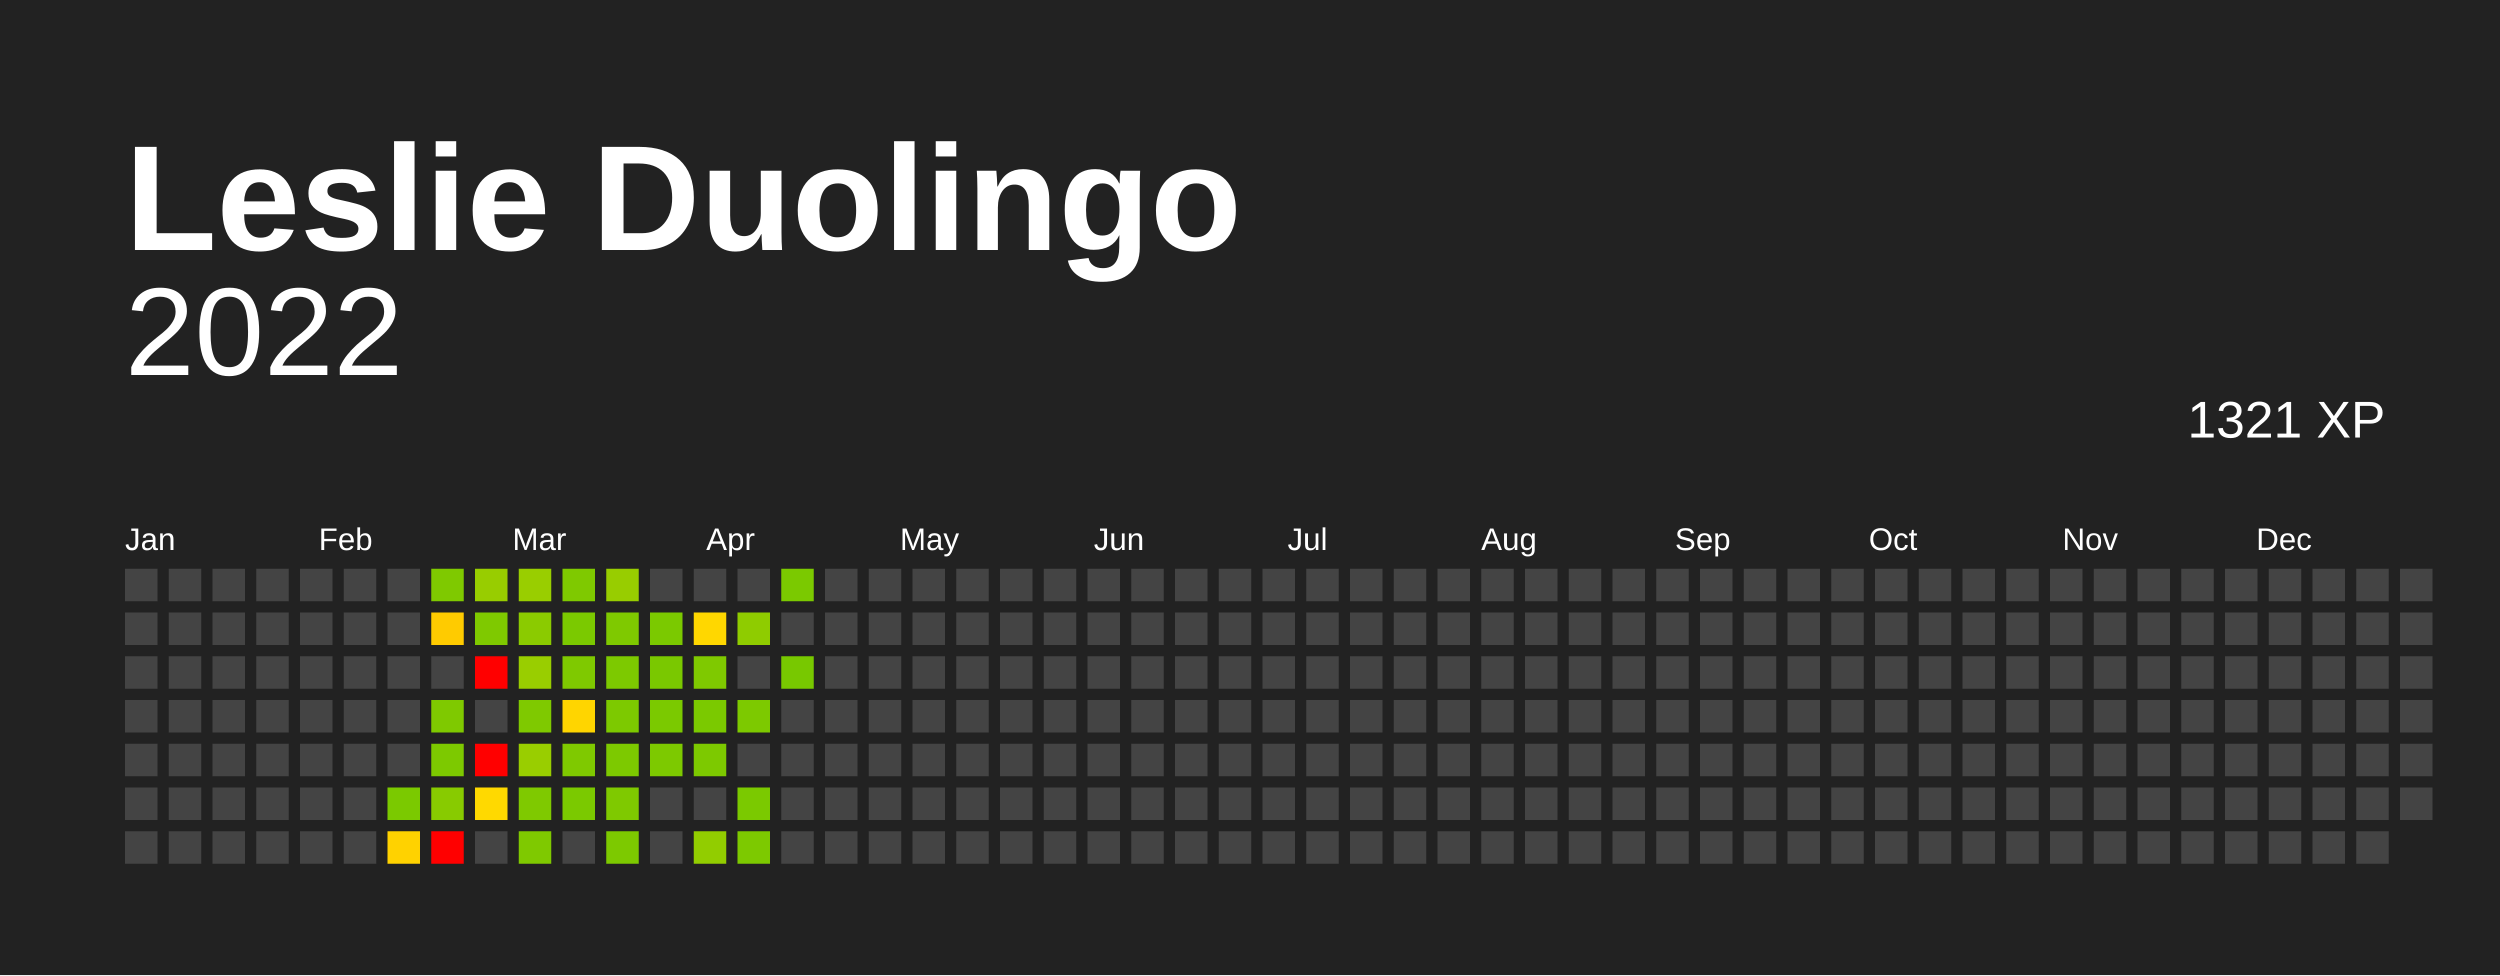
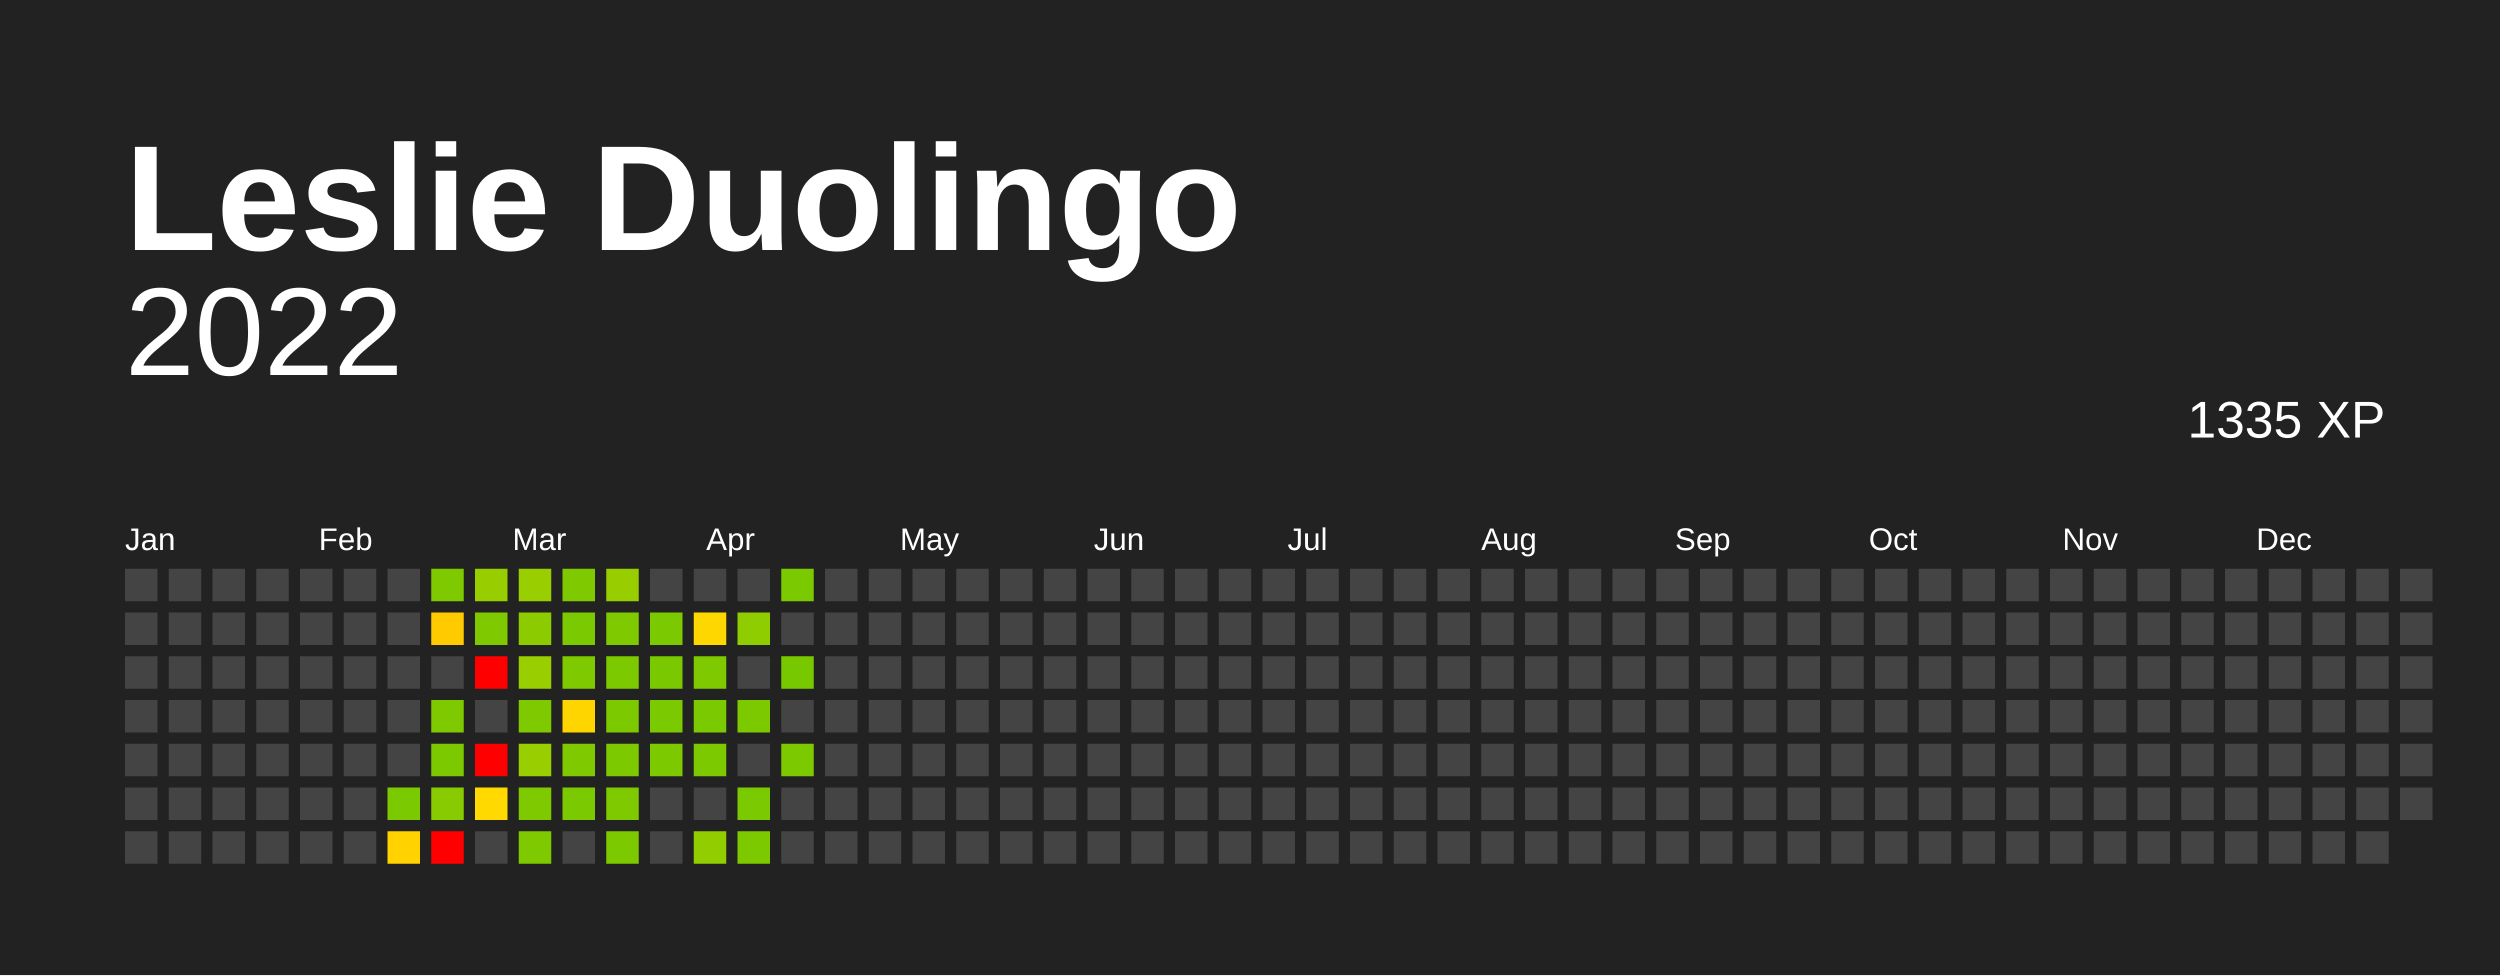
<svg xmlns="http://www.w3.org/2000/svg" baseProfile="full" height="78mm" version="1.1" viewBox="0,0,200,78" width="200mm">
  <defs />
  <rect fill="#222222" height="78" width="200" x="0" y="0" />
  <text fill="#FFFFFF" style="font-size:12px; font-family:Arial; font-weight:bold;" x="10" y="20">Leslie Duolingo</text>
  <text alignment-baseline="hanging" fill="#FFFFFF" style="font-size:10.0px; font-family:Arial;" x="10" y="30">2022</text>
-   <text alignment-baseline="hanging" fill="#FFFFFF" style="font-size:4.125px; font-family:Arial;" x="175" y="35">1321 XP</text>
+   <text alignment-baseline="hanging" fill="#FFFFFF" style="font-size:4.125px; font-family:Arial;" x="175" y="35">1335 XP</text>
  <text fill="#FFFFFF" style="font-size:2.5px; font-family:Arial" x="10.0" y="44">Jan</text>
  <text fill="#FFFFFF" style="font-size:2.5px; font-family:Arial" x="25.5" y="44">Feb</text>
  <text fill="#FFFFFF" style="font-size:2.5px; font-family:Arial" x="41.0" y="44">Mar</text>
  <text fill="#FFFFFF" style="font-size:2.5px; font-family:Arial" x="56.5" y="44">Apr</text>
  <text fill="#FFFFFF" style="font-size:2.5px; font-family:Arial" x="72.0" y="44">May</text>
  <text fill="#FFFFFF" style="font-size:2.5px; font-family:Arial" x="87.5" y="44">Jun</text>
  <text fill="#FFFFFF" style="font-size:2.5px; font-family:Arial" x="103.0" y="44">Jul</text>
  <text fill="#FFFFFF" style="font-size:2.5px; font-family:Arial" x="118.5" y="44">Aug</text>
  <text fill="#FFFFFF" style="font-size:2.5px; font-family:Arial" x="134.0" y="44">Sep</text>
  <text fill="#FFFFFF" style="font-size:2.5px; font-family:Arial" x="149.5" y="44">Oct</text>
  <text fill="#FFFFFF" style="font-size:2.5px; font-family:Arial" x="165.0" y="44">Nov</text>
  <text fill="#FFFFFF" style="font-size:2.5px; font-family:Arial" x="180.5" y="44">Dec</text>
  <rect fill="#444444" height="2.6" width="2.6" x="10.0" y="45.5" />
  <rect fill="#444444" height="2.6" width="2.6" x="10.0" y="49.0" />
  <rect fill="#444444" height="2.6" width="2.6" x="10.0" y="52.5" />
  <rect fill="#444444" height="2.6" width="2.6" x="10.0" y="56.0" />
  <rect fill="#444444" height="2.6" width="2.6" x="10.0" y="59.5" />
  <rect fill="#444444" height="2.6" width="2.6" x="10.0" y="63.0" />
  <rect fill="#444444" height="2.6" width="2.6" x="10.0" y="66.5" />
  <rect fill="#444444" height="2.6" width="2.6" x="13.5" y="45.5" />
  <rect fill="#444444" height="2.6" width="2.6" x="13.5" y="49.0" />
  <rect fill="#444444" height="2.6" width="2.6" x="13.5" y="52.5" />
  <rect fill="#444444" height="2.6" width="2.6" x="13.5" y="56.0" />
  <rect fill="#444444" height="2.6" width="2.6" x="13.5" y="59.5" />
  <rect fill="#444444" height="2.6" width="2.6" x="13.5" y="63.0" />
  <rect fill="#444444" height="2.6" width="2.6" x="13.5" y="66.5" />
  <rect fill="#444444" height="2.6" width="2.6" x="17.0" y="45.5" />
  <rect fill="#444444" height="2.6" width="2.6" x="17.0" y="49.0" />
  <rect fill="#444444" height="2.6" width="2.6" x="17.0" y="52.5" />
  <rect fill="#444444" height="2.6" width="2.6" x="17.0" y="56.0" />
  <rect fill="#444444" height="2.6" width="2.6" x="17.0" y="59.5" />
  <rect fill="#444444" height="2.6" width="2.6" x="17.0" y="63.0" />
  <rect fill="#444444" height="2.6" width="2.6" x="17.0" y="66.5" />
  <rect fill="#444444" height="2.6" width="2.6" x="20.5" y="45.5" />
  <rect fill="#444444" height="2.6" width="2.6" x="20.5" y="49.0" />
  <rect fill="#444444" height="2.6" width="2.6" x="20.5" y="52.5" />
  <rect fill="#444444" height="2.6" width="2.6" x="20.5" y="56.0" />
  <rect fill="#444444" height="2.6" width="2.6" x="20.5" y="59.5" />
  <rect fill="#444444" height="2.6" width="2.6" x="20.5" y="63.0" />
  <rect fill="#444444" height="2.6" width="2.6" x="20.5" y="66.5" />
  <rect fill="#444444" height="2.6" width="2.6" x="24.0" y="45.5" />
  <rect fill="#444444" height="2.6" width="2.6" x="24.0" y="49.0" />
  <rect fill="#444444" height="2.6" width="2.6" x="24.0" y="52.5" />
  <rect fill="#444444" height="2.6" width="2.6" x="24.0" y="56.0" />
  <rect fill="#444444" height="2.6" width="2.6" x="24.0" y="59.5" />
  <rect fill="#444444" height="2.6" width="2.6" x="24.0" y="63.0" />
  <rect fill="#444444" height="2.6" width="2.6" x="24.0" y="66.5" />
  <rect fill="#444444" height="2.6" width="2.6" x="27.5" y="45.5" />
  <rect fill="#444444" height="2.6" width="2.6" x="27.5" y="49.0" />
  <rect fill="#444444" height="2.6" width="2.6" x="27.5" y="52.5" />
  <rect fill="#444444" height="2.6" width="2.6" x="27.5" y="56.0" />
  <rect fill="#444444" height="2.6" width="2.6" x="27.5" y="59.5" />
  <rect fill="#444444" height="2.6" width="2.6" x="27.5" y="63.0" />
  <rect fill="#444444" height="2.6" width="2.6" x="27.5" y="66.5" />
  <rect fill="#444444" height="2.6" width="2.6" x="31.0" y="45.5" />
  <rect fill="#444444" height="2.6" width="2.6" x="31.0" y="49.0" />
  <rect fill="#444444" height="2.6" width="2.6" x="31.0" y="52.5" />
  <rect fill="#444444" height="2.6" width="2.6" x="31.0" y="56.0" />
  <rect fill="#444444" height="2.6" width="2.6" x="31.0" y="59.5" />
  <rect fill="#7bc900" height="2.6" width="2.6" x="31.0" y="63.0" />
  <rect fill="#ffd200" height="2.6" width="2.6" x="31.0" y="66.5" />
  <rect fill="#7fc900" height="2.6" width="2.6" x="34.5" y="45.5" />
  <rect fill="#ffcb00" height="2.6" width="2.6" x="34.5" y="49.0" />
  <rect fill="#444444" height="2.6" width="2.6" x="34.5" y="52.5" />
  <rect fill="#7fc900" height="2.6" width="2.6" x="34.5" y="56.0" />
  <rect fill="#7dc900" height="2.6" width="2.6" x="34.5" y="59.5" />
  <rect fill="#88cb00" height="2.6" width="2.6" x="34.5" y="63.0" />
  <rect fill="red" height="2.6" width="2.6" x="34.5" y="66.5" />
  <rect fill="#98cd00" height="2.6" width="2.6" x="38.0" y="45.5" />
  <rect fill="#7fc900" height="2.6" width="2.6" x="38.0" y="49.0" />
  <rect fill="red" height="2.6" width="2.6" x="38.0" y="52.5" />
  <rect fill="#444444" height="2.6" width="2.6" x="38.0" y="56.0" />
  <rect fill="red" height="2.6" width="2.6" x="38.0" y="59.5" />
  <rect fill="#ffd900" height="2.6" width="2.6" x="38.0" y="63.0" />
  <rect fill="#444444" height="2.6" width="2.6" x="38.0" y="66.5" />
  <rect fill="#99ce00" height="2.6" width="2.6" x="41.5" y="45.5" />
  <rect fill="#8bcb00" height="2.6" width="2.6" x="41.5" y="49.0" />
  <rect fill="#99ce00" height="2.6" width="2.6" x="41.5" y="52.5" />
  <rect fill="#7fc900" height="2.6" width="2.6" x="41.5" y="56.0" />
  <rect fill="#99ce00" height="2.6" width="2.6" x="41.5" y="59.5" />
  <rect fill="#7fc900" height="2.6" width="2.6" x="41.5" y="63.0" />
  <rect fill="#7fc900" height="2.6" width="2.6" x="41.5" y="66.5" />
  <rect fill="#7fc900" height="2.6" width="2.6" x="45.0" y="45.5" />
  <rect fill="#7bc900" height="2.6" width="2.6" x="45.0" y="49.0" />
  <rect fill="#7fc900" height="2.6" width="2.6" x="45.0" y="52.5" />
  <rect fill="#ffd500" height="2.6" width="2.6" x="45.0" y="56.0" />
  <rect fill="#7fc900" height="2.6" width="2.6" x="45.0" y="59.5" />
  <rect fill="#7bc900" height="2.6" width="2.6" x="45.0" y="63.0" />
  <rect fill="#444444" height="2.6" width="2.6" x="45.0" y="66.5" />
  <rect fill="#98cd00" height="2.6" width="2.6" x="48.5" y="45.5" />
  <rect fill="#7fc900" height="2.6" width="2.6" x="48.5" y="49.0" />
  <rect fill="#7dc900" height="2.6" width="2.6" x="48.5" y="52.5" />
  <rect fill="#7dc900" height="2.6" width="2.6" x="48.5" y="56.0" />
  <rect fill="#7dc900" height="2.6" width="2.6" x="48.5" y="59.5" />
  <rect fill="#7fc900" height="2.6" width="2.6" x="48.5" y="63.0" />
  <rect fill="#7dc900" height="2.6" width="2.6" x="48.5" y="66.5" />
  <rect fill="#444444" height="2.6" width="2.6" x="52.0" y="45.5" />
  <rect fill="#7bc900" height="2.6" width="2.6" x="52.0" y="49.0" />
  <rect fill="#7ac800" height="2.6" width="2.6" x="52.0" y="52.5" />
  <rect fill="#7bc900" height="2.6" width="2.6" x="52.0" y="56.0" />
  <rect fill="#7dc900" height="2.6" width="2.6" x="52.0" y="59.5" />
  <rect fill="#444444" height="2.6" width="2.6" x="52.0" y="63.0" />
  <rect fill="#444444" height="2.6" width="2.6" x="52.0" y="66.5" />
  <rect fill="#444444" height="2.6" width="2.6" x="55.5" y="45.5" />
  <rect fill="#ffd700" height="2.6" width="2.6" x="55.5" y="49.0" />
  <rect fill="#7fc900" height="2.6" width="2.6" x="55.5" y="52.5" />
  <rect fill="#7bc900" height="2.6" width="2.6" x="55.5" y="56.0" />
  <rect fill="#7dc900" height="2.6" width="2.6" x="55.5" y="59.5" />
  <rect fill="#444444" height="2.6" width="2.6" x="55.5" y="63.0" />
  <rect fill="#92cd00" height="2.6" width="2.6" x="55.5" y="66.5" />
  <rect fill="#444444" height="2.6" width="2.6" x="59.0" y="45.5" />
  <rect fill="#8fcc00" height="2.6" width="2.6" x="59.0" y="49.0" />
  <rect fill="#444444" height="2.6" width="2.6" x="59.0" y="52.5" />
  <rect fill="#7dc900" height="2.6" width="2.6" x="59.0" y="56.0" />
  <rect fill="#444444" height="2.6" width="2.6" x="59.0" y="59.5" />
  <rect fill="#7bc900" height="2.6" width="2.6" x="59.0" y="63.0" />
  <rect fill="#7dc900" height="2.6" width="2.6" x="59.0" y="66.5" />
  <rect fill="#7bc900" height="2.6" width="2.6" x="62.5" y="45.5" />
  <rect fill="#444444" height="2.6" width="2.6" x="62.5" y="49.0" />
  <rect fill="#78c800" height="2.6" width="2.6" x="62.5" y="52.5" />
  <rect fill="#444444" height="2.6" width="2.6" x="62.5" y="56.0" />
-   <rect fill="#444444" height="2.6" width="2.6" x="62.5" y="59.5" />
+   <rect fill="#7dc900" height="2.6" width="2.6" x="62.5" y="59.5" />
  <rect fill="#444444" height="2.6" width="2.6" x="62.5" y="63.0" />
  <rect fill="#444444" height="2.6" width="2.6" x="62.5" y="66.5" />
  <rect fill="#444444" height="2.6" width="2.6" x="66.0" y="45.5" />
  <rect fill="#444444" height="2.6" width="2.6" x="66.0" y="49.0" />
  <rect fill="#444444" height="2.6" width="2.6" x="66.0" y="52.5" />
  <rect fill="#444444" height="2.6" width="2.6" x="66.0" y="56.0" />
  <rect fill="#444444" height="2.6" width="2.6" x="66.0" y="59.5" />
  <rect fill="#444444" height="2.6" width="2.6" x="66.0" y="63.0" />
  <rect fill="#444444" height="2.6" width="2.6" x="66.0" y="66.5" />
  <rect fill="#444444" height="2.6" width="2.6" x="69.5" y="45.5" />
  <rect fill="#444444" height="2.6" width="2.6" x="69.5" y="49.0" />
  <rect fill="#444444" height="2.6" width="2.6" x="69.5" y="52.5" />
  <rect fill="#444444" height="2.6" width="2.6" x="69.5" y="56.0" />
  <rect fill="#444444" height="2.6" width="2.6" x="69.5" y="59.5" />
  <rect fill="#444444" height="2.6" width="2.6" x="69.5" y="63.0" />
  <rect fill="#444444" height="2.6" width="2.6" x="69.5" y="66.5" />
  <rect fill="#444444" height="2.6" width="2.6" x="73.0" y="45.5" />
  <rect fill="#444444" height="2.6" width="2.6" x="73.0" y="49.0" />
  <rect fill="#444444" height="2.6" width="2.6" x="73.0" y="52.5" />
  <rect fill="#444444" height="2.6" width="2.6" x="73.0" y="56.0" />
  <rect fill="#444444" height="2.6" width="2.6" x="73.0" y="59.5" />
  <rect fill="#444444" height="2.6" width="2.6" x="73.0" y="63.0" />
  <rect fill="#444444" height="2.6" width="2.6" x="73.0" y="66.5" />
  <rect fill="#444444" height="2.6" width="2.6" x="76.5" y="45.5" />
  <rect fill="#444444" height="2.6" width="2.6" x="76.5" y="49.0" />
  <rect fill="#444444" height="2.6" width="2.6" x="76.5" y="52.5" />
  <rect fill="#444444" height="2.6" width="2.6" x="76.5" y="56.0" />
  <rect fill="#444444" height="2.6" width="2.6" x="76.5" y="59.5" />
  <rect fill="#444444" height="2.6" width="2.6" x="76.5" y="63.0" />
  <rect fill="#444444" height="2.6" width="2.6" x="76.5" y="66.5" />
  <rect fill="#444444" height="2.6" width="2.6" x="80.0" y="45.5" />
  <rect fill="#444444" height="2.6" width="2.6" x="80.0" y="49.0" />
  <rect fill="#444444" height="2.6" width="2.6" x="80.0" y="52.5" />
  <rect fill="#444444" height="2.6" width="2.6" x="80.0" y="56.0" />
  <rect fill="#444444" height="2.6" width="2.6" x="80.0" y="59.5" />
  <rect fill="#444444" height="2.6" width="2.6" x="80.0" y="63.0" />
  <rect fill="#444444" height="2.6" width="2.6" x="80.0" y="66.5" />
  <rect fill="#444444" height="2.6" width="2.6" x="83.5" y="45.5" />
  <rect fill="#444444" height="2.6" width="2.6" x="83.5" y="49.0" />
  <rect fill="#444444" height="2.6" width="2.6" x="83.5" y="52.5" />
  <rect fill="#444444" height="2.6" width="2.6" x="83.5" y="56.0" />
  <rect fill="#444444" height="2.6" width="2.6" x="83.5" y="59.5" />
  <rect fill="#444444" height="2.6" width="2.6" x="83.5" y="63.0" />
  <rect fill="#444444" height="2.6" width="2.6" x="83.5" y="66.5" />
  <rect fill="#444444" height="2.6" width="2.6" x="87.0" y="45.5" />
  <rect fill="#444444" height="2.6" width="2.6" x="87.0" y="49.0" />
  <rect fill="#444444" height="2.6" width="2.6" x="87.0" y="52.5" />
  <rect fill="#444444" height="2.6" width="2.6" x="87.0" y="56.0" />
  <rect fill="#444444" height="2.6" width="2.6" x="87.0" y="59.5" />
  <rect fill="#444444" height="2.6" width="2.6" x="87.0" y="63.0" />
  <rect fill="#444444" height="2.6" width="2.6" x="87.0" y="66.5" />
  <rect fill="#444444" height="2.6" width="2.6" x="90.5" y="45.5" />
  <rect fill="#444444" height="2.6" width="2.6" x="90.5" y="49.0" />
  <rect fill="#444444" height="2.6" width="2.6" x="90.5" y="52.5" />
  <rect fill="#444444" height="2.6" width="2.6" x="90.5" y="56.0" />
  <rect fill="#444444" height="2.6" width="2.6" x="90.5" y="59.5" />
  <rect fill="#444444" height="2.6" width="2.6" x="90.5" y="63.0" />
  <rect fill="#444444" height="2.6" width="2.6" x="90.5" y="66.5" />
  <rect fill="#444444" height="2.6" width="2.6" x="94.0" y="45.5" />
  <rect fill="#444444" height="2.6" width="2.6" x="94.0" y="49.0" />
  <rect fill="#444444" height="2.6" width="2.6" x="94.0" y="52.5" />
  <rect fill="#444444" height="2.6" width="2.6" x="94.0" y="56.0" />
  <rect fill="#444444" height="2.6" width="2.6" x="94.0" y="59.5" />
  <rect fill="#444444" height="2.6" width="2.6" x="94.0" y="63.0" />
  <rect fill="#444444" height="2.6" width="2.6" x="94.0" y="66.5" />
  <rect fill="#444444" height="2.6" width="2.6" x="97.5" y="45.5" />
  <rect fill="#444444" height="2.6" width="2.6" x="97.5" y="49.0" />
  <rect fill="#444444" height="2.6" width="2.6" x="97.5" y="52.5" />
  <rect fill="#444444" height="2.6" width="2.6" x="97.5" y="56.0" />
  <rect fill="#444444" height="2.6" width="2.6" x="97.5" y="59.5" />
  <rect fill="#444444" height="2.6" width="2.6" x="97.5" y="63.0" />
  <rect fill="#444444" height="2.6" width="2.6" x="97.5" y="66.5" />
  <rect fill="#444444" height="2.6" width="2.6" x="101.0" y="45.5" />
  <rect fill="#444444" height="2.6" width="2.6" x="101.0" y="49.0" />
  <rect fill="#444444" height="2.6" width="2.6" x="101.0" y="52.5" />
  <rect fill="#444444" height="2.6" width="2.6" x="101.0" y="56.0" />
  <rect fill="#444444" height="2.6" width="2.6" x="101.0" y="59.5" />
  <rect fill="#444444" height="2.6" width="2.6" x="101.0" y="63.0" />
  <rect fill="#444444" height="2.6" width="2.6" x="101.0" y="66.5" />
  <rect fill="#444444" height="2.6" width="2.6" x="104.5" y="45.5" />
  <rect fill="#444444" height="2.6" width="2.6" x="104.5" y="49.0" />
  <rect fill="#444444" height="2.6" width="2.6" x="104.5" y="52.5" />
  <rect fill="#444444" height="2.6" width="2.6" x="104.5" y="56.0" />
  <rect fill="#444444" height="2.6" width="2.6" x="104.5" y="59.5" />
  <rect fill="#444444" height="2.6" width="2.6" x="104.5" y="63.0" />
  <rect fill="#444444" height="2.6" width="2.6" x="104.5" y="66.5" />
  <rect fill="#444444" height="2.6" width="2.6" x="108.0" y="45.5" />
  <rect fill="#444444" height="2.6" width="2.6" x="108.0" y="49.0" />
  <rect fill="#444444" height="2.6" width="2.6" x="108.0" y="52.5" />
  <rect fill="#444444" height="2.6" width="2.6" x="108.0" y="56.0" />
  <rect fill="#444444" height="2.6" width="2.6" x="108.0" y="59.5" />
  <rect fill="#444444" height="2.6" width="2.6" x="108.0" y="63.0" />
  <rect fill="#444444" height="2.6" width="2.6" x="108.0" y="66.5" />
  <rect fill="#444444" height="2.6" width="2.6" x="111.5" y="45.5" />
  <rect fill="#444444" height="2.6" width="2.6" x="111.5" y="49.0" />
  <rect fill="#444444" height="2.6" width="2.6" x="111.5" y="52.5" />
  <rect fill="#444444" height="2.6" width="2.6" x="111.5" y="56.0" />
  <rect fill="#444444" height="2.6" width="2.6" x="111.5" y="59.5" />
  <rect fill="#444444" height="2.6" width="2.6" x="111.5" y="63.0" />
  <rect fill="#444444" height="2.6" width="2.6" x="111.5" y="66.5" />
  <rect fill="#444444" height="2.6" width="2.6" x="115.0" y="45.5" />
  <rect fill="#444444" height="2.6" width="2.6" x="115.0" y="49.0" />
  <rect fill="#444444" height="2.6" width="2.6" x="115.0" y="52.5" />
  <rect fill="#444444" height="2.6" width="2.6" x="115.0" y="56.0" />
  <rect fill="#444444" height="2.6" width="2.6" x="115.0" y="59.5" />
  <rect fill="#444444" height="2.6" width="2.6" x="115.0" y="63.0" />
  <rect fill="#444444" height="2.6" width="2.6" x="115.0" y="66.5" />
  <rect fill="#444444" height="2.6" width="2.6" x="118.5" y="45.5" />
  <rect fill="#444444" height="2.6" width="2.6" x="118.5" y="49.0" />
  <rect fill="#444444" height="2.6" width="2.6" x="118.5" y="52.5" />
  <rect fill="#444444" height="2.6" width="2.6" x="118.5" y="56.0" />
  <rect fill="#444444" height="2.6" width="2.6" x="118.5" y="59.5" />
  <rect fill="#444444" height="2.6" width="2.6" x="118.5" y="63.0" />
  <rect fill="#444444" height="2.6" width="2.6" x="118.5" y="66.5" />
  <rect fill="#444444" height="2.6" width="2.6" x="122.0" y="45.5" />
  <rect fill="#444444" height="2.6" width="2.6" x="122.0" y="49.0" />
  <rect fill="#444444" height="2.6" width="2.6" x="122.0" y="52.5" />
  <rect fill="#444444" height="2.6" width="2.6" x="122.0" y="56.0" />
  <rect fill="#444444" height="2.6" width="2.6" x="122.0" y="59.5" />
  <rect fill="#444444" height="2.6" width="2.6" x="122.0" y="63.0" />
  <rect fill="#444444" height="2.6" width="2.6" x="122.0" y="66.5" />
  <rect fill="#444444" height="2.6" width="2.6" x="125.5" y="45.5" />
  <rect fill="#444444" height="2.6" width="2.6" x="125.5" y="49.0" />
  <rect fill="#444444" height="2.6" width="2.6" x="125.5" y="52.5" />
  <rect fill="#444444" height="2.6" width="2.6" x="125.5" y="56.0" />
  <rect fill="#444444" height="2.6" width="2.6" x="125.5" y="59.5" />
  <rect fill="#444444" height="2.6" width="2.6" x="125.5" y="63.0" />
  <rect fill="#444444" height="2.6" width="2.6" x="125.5" y="66.5" />
  <rect fill="#444444" height="2.6" width="2.6" x="129.0" y="45.5" />
  <rect fill="#444444" height="2.6" width="2.6" x="129.0" y="49.0" />
  <rect fill="#444444" height="2.6" width="2.6" x="129.0" y="52.5" />
  <rect fill="#444444" height="2.6" width="2.6" x="129.0" y="56.0" />
  <rect fill="#444444" height="2.6" width="2.6" x="129.0" y="59.5" />
  <rect fill="#444444" height="2.6" width="2.6" x="129.0" y="63.0" />
  <rect fill="#444444" height="2.6" width="2.6" x="129.0" y="66.5" />
  <rect fill="#444444" height="2.6" width="2.6" x="132.5" y="45.5" />
  <rect fill="#444444" height="2.6" width="2.6" x="132.5" y="49.0" />
  <rect fill="#444444" height="2.6" width="2.6" x="132.5" y="52.5" />
  <rect fill="#444444" height="2.6" width="2.6" x="132.5" y="56.0" />
  <rect fill="#444444" height="2.6" width="2.6" x="132.5" y="59.5" />
  <rect fill="#444444" height="2.6" width="2.6" x="132.5" y="63.0" />
  <rect fill="#444444" height="2.6" width="2.6" x="132.5" y="66.5" />
  <rect fill="#444444" height="2.6" width="2.6" x="136.0" y="45.5" />
  <rect fill="#444444" height="2.6" width="2.6" x="136.0" y="49.0" />
  <rect fill="#444444" height="2.6" width="2.6" x="136.0" y="52.5" />
  <rect fill="#444444" height="2.6" width="2.6" x="136.0" y="56.0" />
  <rect fill="#444444" height="2.6" width="2.6" x="136.0" y="59.5" />
  <rect fill="#444444" height="2.6" width="2.6" x="136.0" y="63.0" />
  <rect fill="#444444" height="2.6" width="2.6" x="136.0" y="66.5" />
  <rect fill="#444444" height="2.6" width="2.6" x="139.5" y="45.5" />
  <rect fill="#444444" height="2.6" width="2.6" x="139.5" y="49.0" />
  <rect fill="#444444" height="2.6" width="2.6" x="139.5" y="52.5" />
  <rect fill="#444444" height="2.6" width="2.6" x="139.5" y="56.0" />
  <rect fill="#444444" height="2.6" width="2.6" x="139.5" y="59.5" />
  <rect fill="#444444" height="2.6" width="2.6" x="139.5" y="63.0" />
  <rect fill="#444444" height="2.6" width="2.6" x="139.5" y="66.5" />
  <rect fill="#444444" height="2.6" width="2.6" x="143.0" y="45.5" />
  <rect fill="#444444" height="2.6" width="2.6" x="143.0" y="49.0" />
  <rect fill="#444444" height="2.6" width="2.6" x="143.0" y="52.5" />
  <rect fill="#444444" height="2.6" width="2.6" x="143.0" y="56.0" />
  <rect fill="#444444" height="2.6" width="2.6" x="143.0" y="59.5" />
  <rect fill="#444444" height="2.6" width="2.6" x="143.0" y="63.0" />
  <rect fill="#444444" height="2.6" width="2.6" x="143.0" y="66.5" />
  <rect fill="#444444" height="2.6" width="2.6" x="146.5" y="45.5" />
  <rect fill="#444444" height="2.6" width="2.6" x="146.5" y="49.0" />
  <rect fill="#444444" height="2.6" width="2.6" x="146.5" y="52.5" />
  <rect fill="#444444" height="2.6" width="2.6" x="146.5" y="56.0" />
  <rect fill="#444444" height="2.6" width="2.6" x="146.5" y="59.5" />
  <rect fill="#444444" height="2.6" width="2.6" x="146.5" y="63.0" />
  <rect fill="#444444" height="2.6" width="2.6" x="146.5" y="66.5" />
  <rect fill="#444444" height="2.6" width="2.6" x="150.0" y="45.5" />
  <rect fill="#444444" height="2.6" width="2.6" x="150.0" y="49.0" />
  <rect fill="#444444" height="2.6" width="2.6" x="150.0" y="52.5" />
  <rect fill="#444444" height="2.6" width="2.6" x="150.0" y="56.0" />
  <rect fill="#444444" height="2.6" width="2.6" x="150.0" y="59.5" />
  <rect fill="#444444" height="2.6" width="2.6" x="150.0" y="63.0" />
  <rect fill="#444444" height="2.6" width="2.6" x="150.0" y="66.5" />
  <rect fill="#444444" height="2.6" width="2.6" x="153.5" y="45.5" />
  <rect fill="#444444" height="2.6" width="2.6" x="153.5" y="49.0" />
  <rect fill="#444444" height="2.6" width="2.6" x="153.5" y="52.5" />
  <rect fill="#444444" height="2.6" width="2.6" x="153.5" y="56.0" />
  <rect fill="#444444" height="2.6" width="2.6" x="153.5" y="59.5" />
  <rect fill="#444444" height="2.6" width="2.6" x="153.5" y="63.0" />
  <rect fill="#444444" height="2.6" width="2.6" x="153.5" y="66.5" />
  <rect fill="#444444" height="2.6" width="2.6" x="157.0" y="45.5" />
  <rect fill="#444444" height="2.6" width="2.6" x="157.0" y="49.0" />
  <rect fill="#444444" height="2.6" width="2.6" x="157.0" y="52.5" />
  <rect fill="#444444" height="2.6" width="2.6" x="157.0" y="56.0" />
  <rect fill="#444444" height="2.6" width="2.6" x="157.0" y="59.5" />
  <rect fill="#444444" height="2.6" width="2.6" x="157.0" y="63.0" />
  <rect fill="#444444" height="2.6" width="2.6" x="157.0" y="66.5" />
  <rect fill="#444444" height="2.6" width="2.6" x="160.5" y="45.5" />
  <rect fill="#444444" height="2.6" width="2.6" x="160.5" y="49.0" />
  <rect fill="#444444" height="2.6" width="2.6" x="160.5" y="52.5" />
  <rect fill="#444444" height="2.6" width="2.6" x="160.5" y="56.0" />
  <rect fill="#444444" height="2.6" width="2.6" x="160.5" y="59.5" />
  <rect fill="#444444" height="2.6" width="2.6" x="160.5" y="63.0" />
  <rect fill="#444444" height="2.6" width="2.6" x="160.5" y="66.5" />
  <rect fill="#444444" height="2.6" width="2.6" x="164.0" y="45.5" />
  <rect fill="#444444" height="2.6" width="2.6" x="164.0" y="49.0" />
  <rect fill="#444444" height="2.6" width="2.6" x="164.0" y="52.5" />
  <rect fill="#444444" height="2.6" width="2.6" x="164.0" y="56.0" />
  <rect fill="#444444" height="2.6" width="2.6" x="164.0" y="59.5" />
  <rect fill="#444444" height="2.6" width="2.6" x="164.0" y="63.0" />
  <rect fill="#444444" height="2.6" width="2.6" x="164.0" y="66.5" />
  <rect fill="#444444" height="2.6" width="2.6" x="167.5" y="45.5" />
  <rect fill="#444444" height="2.6" width="2.6" x="167.5" y="49.0" />
  <rect fill="#444444" height="2.6" width="2.6" x="167.5" y="52.5" />
  <rect fill="#444444" height="2.6" width="2.6" x="167.5" y="56.0" />
  <rect fill="#444444" height="2.6" width="2.6" x="167.5" y="59.5" />
  <rect fill="#444444" height="2.6" width="2.6" x="167.5" y="63.0" />
  <rect fill="#444444" height="2.6" width="2.6" x="167.5" y="66.5" />
  <rect fill="#444444" height="2.6" width="2.6" x="171.0" y="45.5" />
  <rect fill="#444444" height="2.6" width="2.6" x="171.0" y="49.0" />
  <rect fill="#444444" height="2.6" width="2.6" x="171.0" y="52.5" />
  <rect fill="#444444" height="2.6" width="2.6" x="171.0" y="56.0" />
  <rect fill="#444444" height="2.6" width="2.6" x="171.0" y="59.5" />
  <rect fill="#444444" height="2.6" width="2.6" x="171.0" y="63.0" />
  <rect fill="#444444" height="2.6" width="2.6" x="171.0" y="66.5" />
  <rect fill="#444444" height="2.6" width="2.6" x="174.5" y="45.5" />
  <rect fill="#444444" height="2.6" width="2.6" x="174.5" y="49.0" />
  <rect fill="#444444" height="2.6" width="2.6" x="174.5" y="52.5" />
  <rect fill="#444444" height="2.6" width="2.6" x="174.5" y="56.0" />
  <rect fill="#444444" height="2.6" width="2.6" x="174.5" y="59.5" />
  <rect fill="#444444" height="2.6" width="2.6" x="174.5" y="63.0" />
  <rect fill="#444444" height="2.6" width="2.6" x="174.5" y="66.5" />
  <rect fill="#444444" height="2.6" width="2.6" x="178.0" y="45.5" />
  <rect fill="#444444" height="2.6" width="2.6" x="178.0" y="49.0" />
  <rect fill="#444444" height="2.6" width="2.6" x="178.0" y="52.5" />
  <rect fill="#444444" height="2.6" width="2.6" x="178.0" y="56.0" />
  <rect fill="#444444" height="2.6" width="2.6" x="178.0" y="59.5" />
  <rect fill="#444444" height="2.6" width="2.6" x="178.0" y="63.0" />
  <rect fill="#444444" height="2.6" width="2.6" x="178.0" y="66.5" />
  <rect fill="#444444" height="2.6" width="2.6" x="181.5" y="45.5" />
  <rect fill="#444444" height="2.6" width="2.6" x="181.5" y="49.0" />
  <rect fill="#444444" height="2.6" width="2.6" x="181.5" y="52.5" />
  <rect fill="#444444" height="2.6" width="2.6" x="181.5" y="56.0" />
  <rect fill="#444444" height="2.6" width="2.6" x="181.5" y="59.5" />
  <rect fill="#444444" height="2.6" width="2.6" x="181.5" y="63.0" />
  <rect fill="#444444" height="2.6" width="2.6" x="181.5" y="66.5" />
  <rect fill="#444444" height="2.6" width="2.6" x="185.0" y="45.5" />
  <rect fill="#444444" height="2.6" width="2.6" x="185.0" y="49.0" />
  <rect fill="#444444" height="2.6" width="2.6" x="185.0" y="52.5" />
  <rect fill="#444444" height="2.6" width="2.6" x="185.0" y="56.0" />
  <rect fill="#444444" height="2.6" width="2.6" x="185.0" y="59.5" />
  <rect fill="#444444" height="2.6" width="2.6" x="185.0" y="63.0" />
  <rect fill="#444444" height="2.6" width="2.6" x="185.0" y="66.5" />
  <rect fill="#444444" height="2.6" width="2.6" x="188.5" y="45.5" />
  <rect fill="#444444" height="2.6" width="2.6" x="188.5" y="49.0" />
  <rect fill="#444444" height="2.6" width="2.6" x="188.5" y="52.5" />
  <rect fill="#444444" height="2.6" width="2.6" x="188.5" y="56.0" />
  <rect fill="#444444" height="2.6" width="2.6" x="188.5" y="59.5" />
  <rect fill="#444444" height="2.6" width="2.6" x="188.5" y="63.0" />
  <rect fill="#444444" height="2.6" width="2.6" x="188.5" y="66.5" />
  <rect fill="#444444" height="2.6" width="2.6" x="192.0" y="45.5" />
  <rect fill="#444444" height="2.6" width="2.6" x="192.0" y="49.0" />
  <rect fill="#444444" height="2.6" width="2.6" x="192.0" y="52.5" />
  <rect fill="#444444" height="2.6" width="2.6" x="192.0" y="56.0" />
  <rect fill="#444444" height="2.6" width="2.6" x="192.0" y="59.5" />
  <rect fill="#444444" height="2.6" width="2.6" x="192.0" y="63.0" />
</svg>
